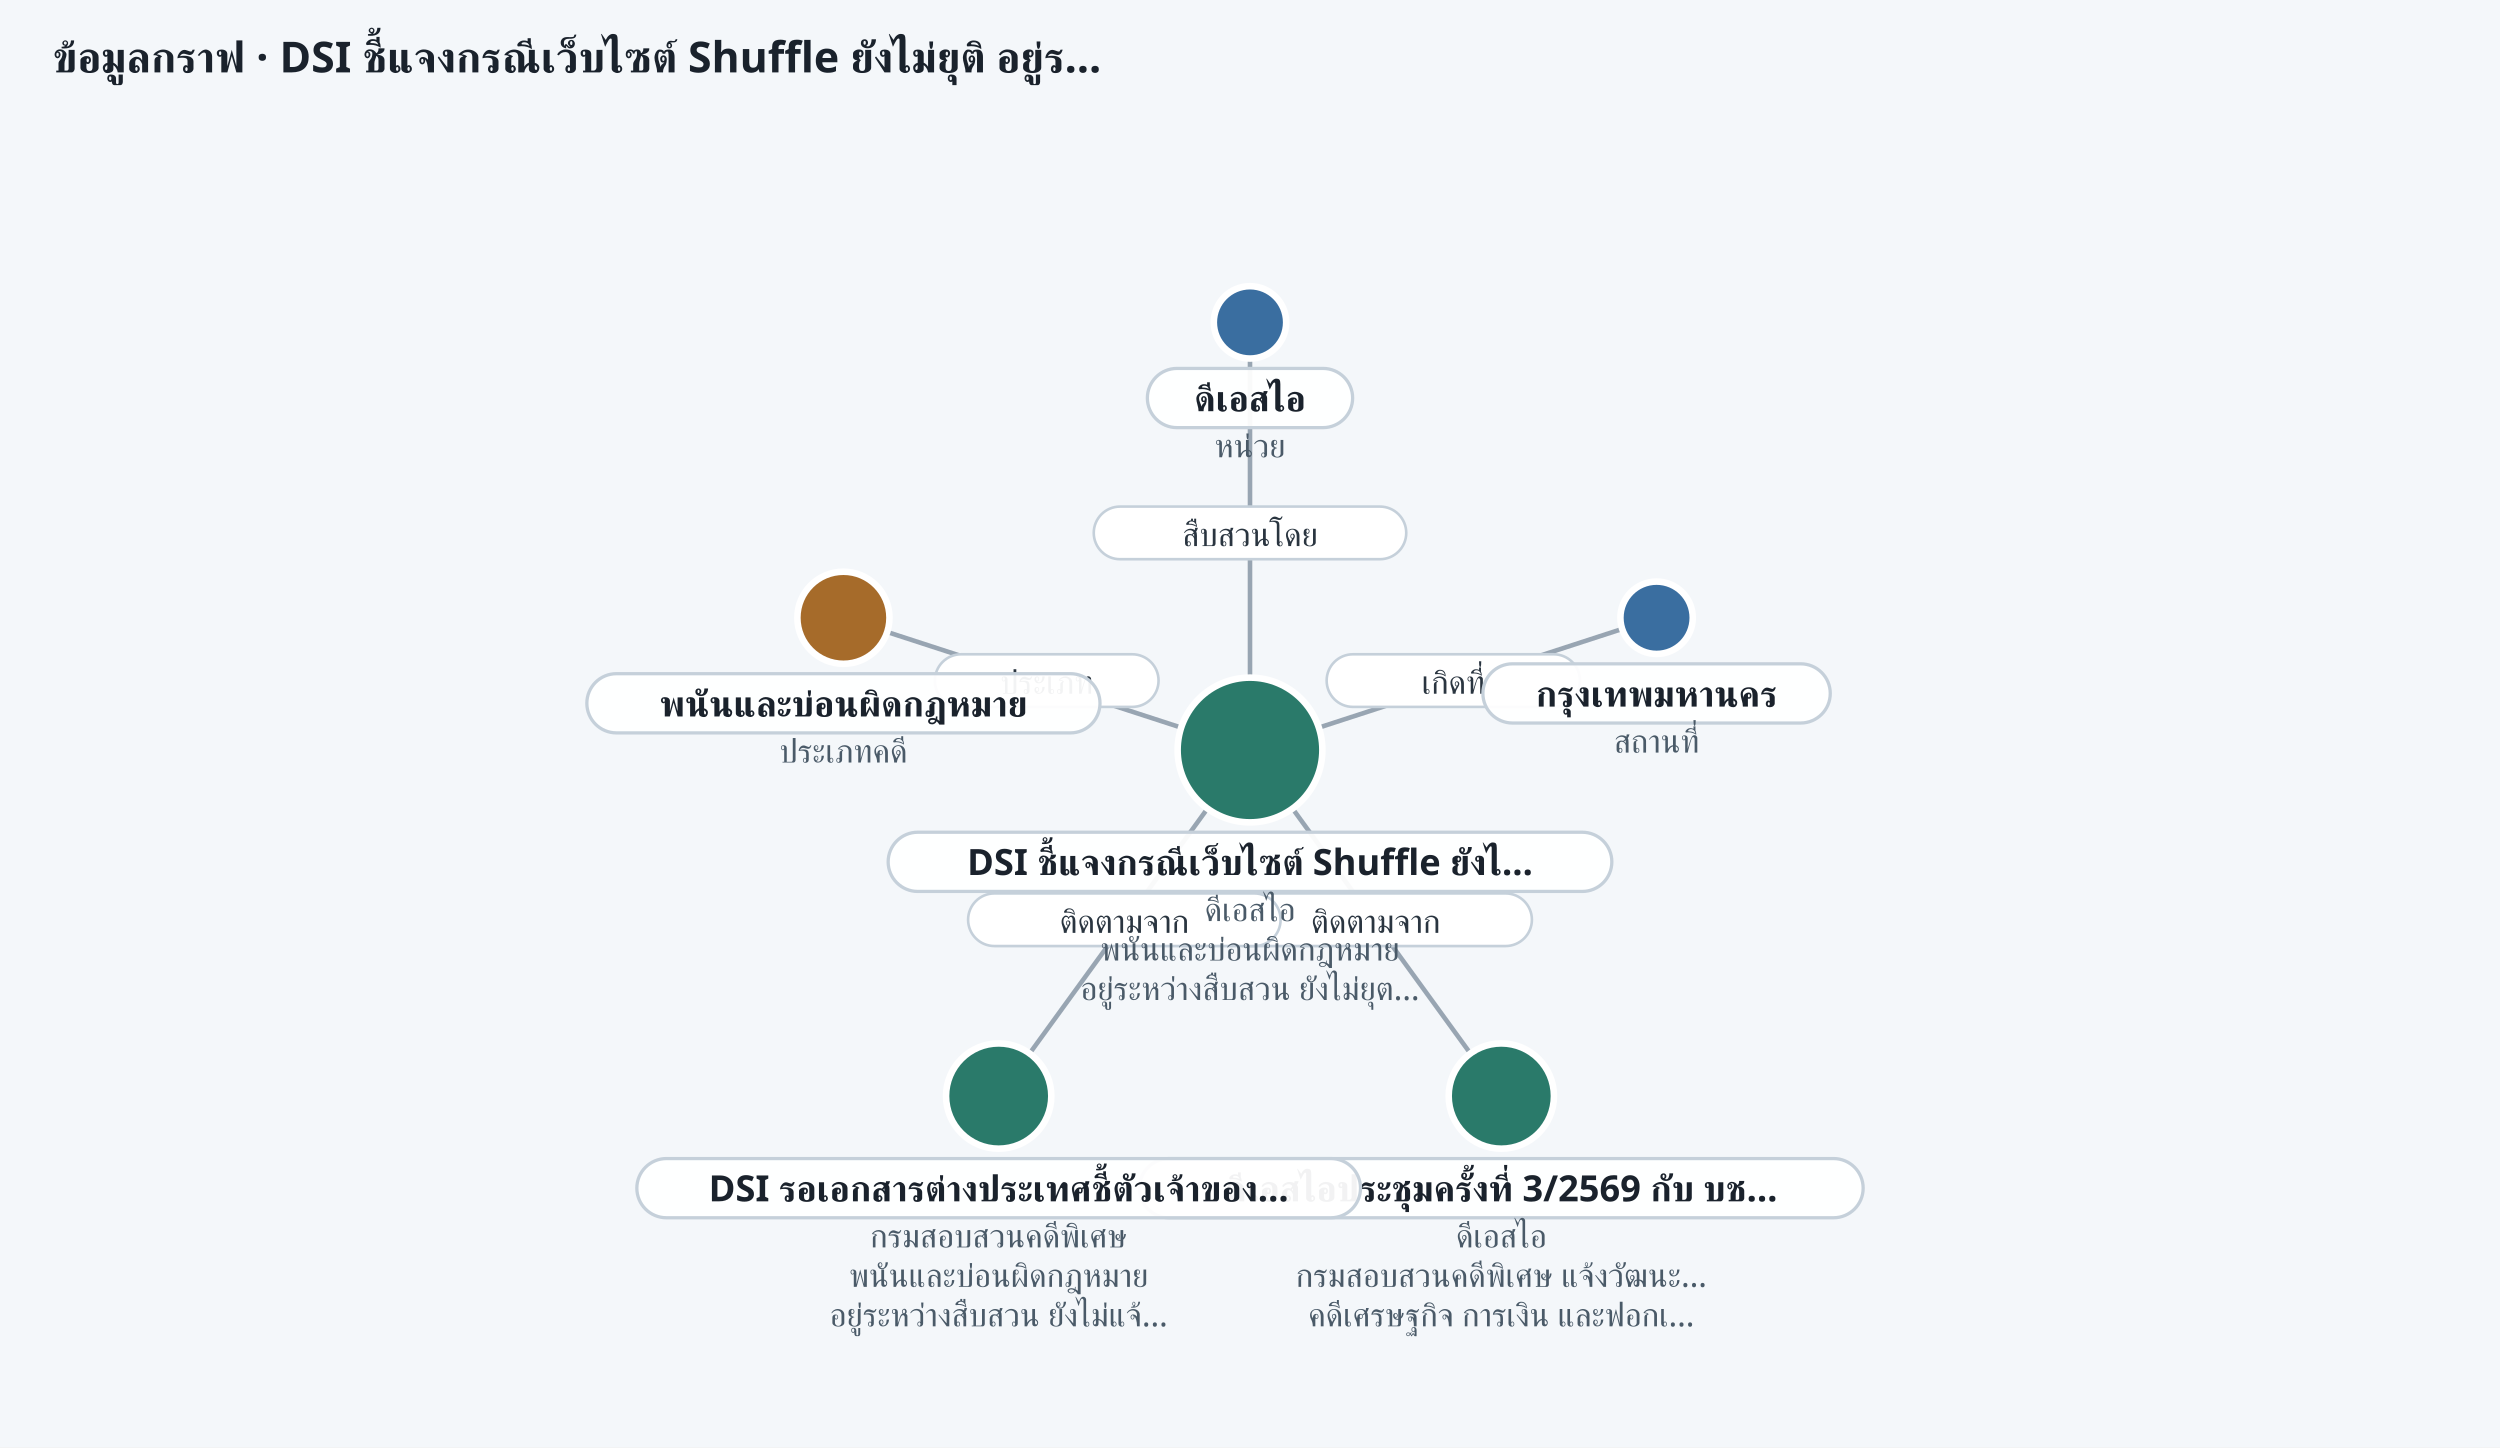
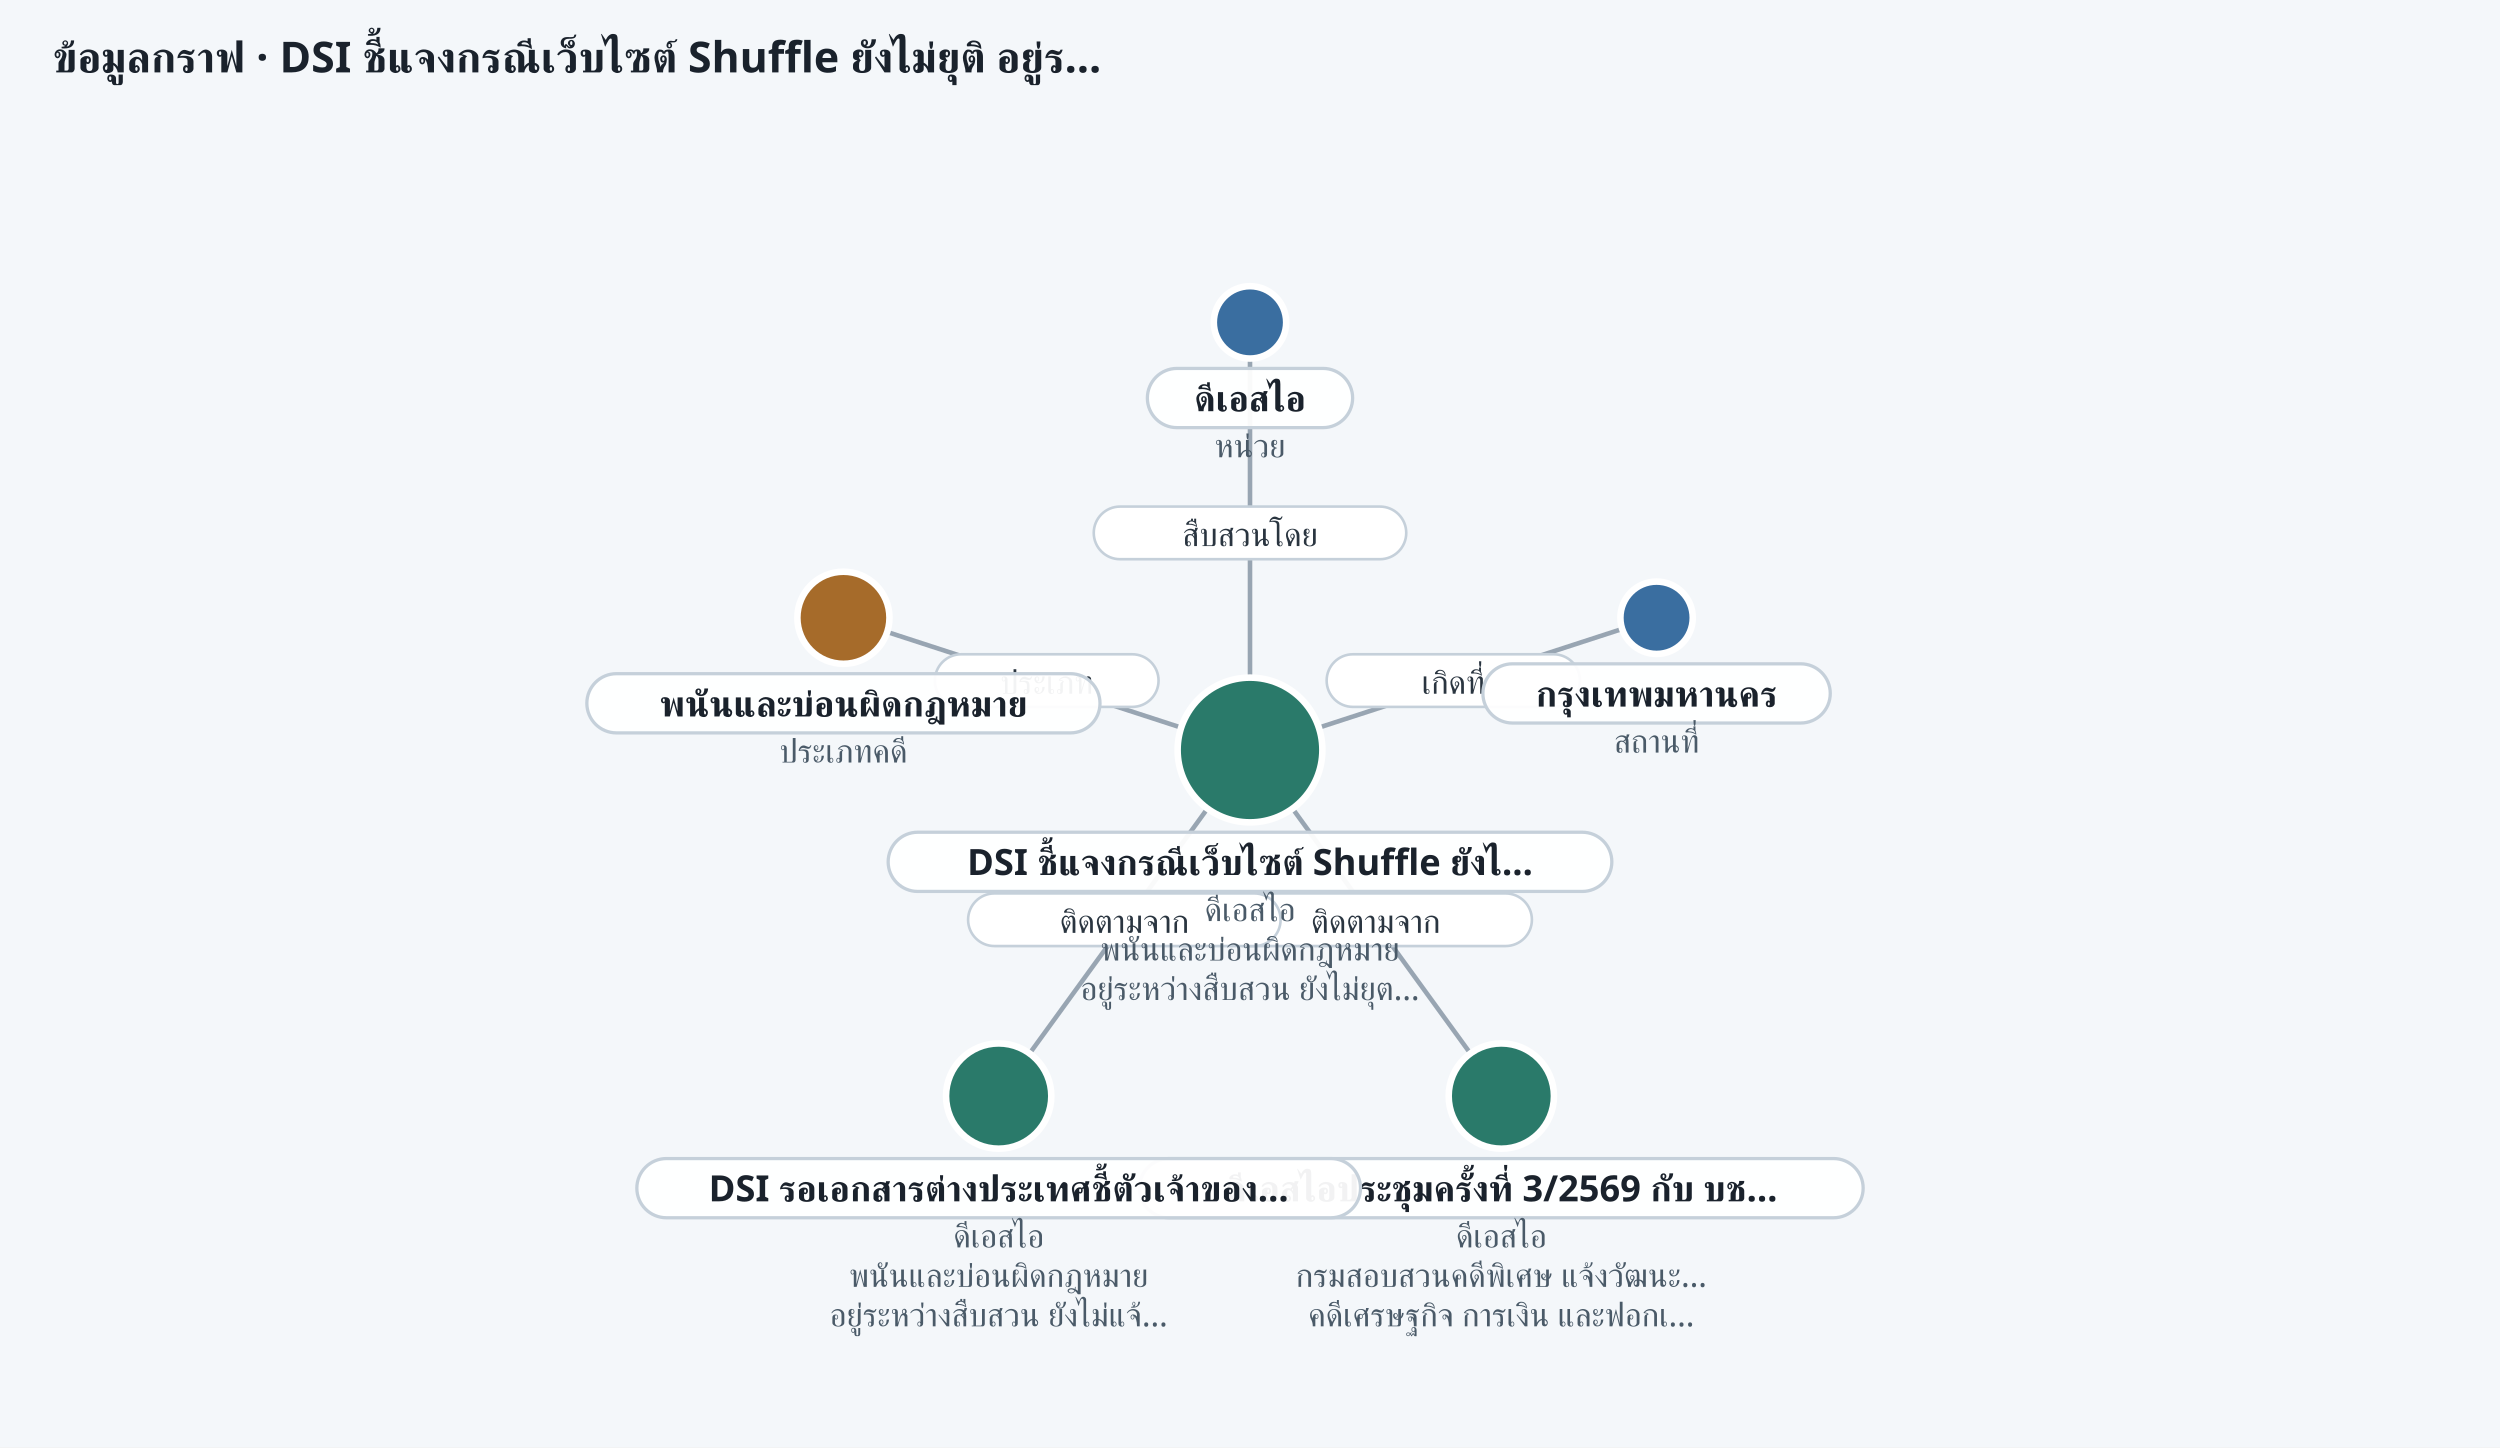
<svg xmlns="http://www.w3.org/2000/svg" width="760" height="440" viewBox="0 0 760 440" role="img" aria-label="ego graph 20261113-gamble-02">
  <rect width="100%" height="100%" fill="#f4f7fa" />
  <text x="16" y="22" font-size="13" font-weight="700" fill="#1a222c" font-family="Sarabun, Anuphan, sans-serif">ข้อมูลกราฟ · DSI ชี้แจงกรณีเว็บไซต์ Shuffle ยังไม่ยุติ อยู่ร…</text>
  <line x1="380.0" y1="228.0" x2="380.0" y2="98.0" stroke="#7a8a9a" stroke-width="1.4" opacity="0.75" />
  <rect x="332.5" y="154.0" width="95.0" height="16" rx="8" fill="#fff" stroke="#c5d0da" stroke-width="0.8" />
  <text x="380.0" y="166.0" text-anchor="middle" font-size="10" fill="#2a3540" font-family="Sarabun, Anuphan, sans-serif">สืบสวนโดย</text>
  <line x1="380.0" y1="228.0" x2="503.6" y2="187.8" stroke="#7a8a9a" stroke-width="1.4" opacity="0.75" />
  <rect x="403.3" y="198.9" width="77.0" height="16" rx="8" fill="#fff" stroke="#c5d0da" stroke-width="0.8" />
  <text x="441.8" y="210.9" text-anchor="middle" font-size="10" fill="#2a3540" font-family="Sarabun, Anuphan, sans-serif">เกิดที่</text>
  <line x1="380.0" y1="228.0" x2="456.4" y2="333.2" stroke="#7a8a9a" stroke-width="1.4" opacity="0.75" />
  <rect x="370.7" y="271.6" width="95.0" height="16" rx="8" fill="#fff" stroke="#c5d0da" stroke-width="0.8" />
  <text x="418.2" y="283.6" text-anchor="middle" font-size="10" fill="#2a3540" font-family="Sarabun, Anuphan, sans-serif">ติดตามจาก</text>
  <line x1="303.6" y1="333.2" x2="380.0" y2="228.0" stroke="#7a8a9a" stroke-width="1.4" opacity="0.75" />
  <rect x="294.3" y="271.6" width="95.0" height="16" rx="8" fill="#fff" stroke="#c5d0da" stroke-width="0.8" />
  <text x="341.8" y="283.6" text-anchor="middle" font-size="10" fill="#2a3540" font-family="Sarabun, Anuphan, sans-serif">ติดตามจาก</text>
  <line x1="380.0" y1="228.0" x2="256.4" y2="187.8" stroke="#7a8a9a" stroke-width="1.4" opacity="0.75" />
  <rect x="284.2" y="198.9" width="68.0" height="16" rx="8" fill="#fff" stroke="#c5d0da" stroke-width="0.8" />
  <text x="318.2" y="210.9" text-anchor="middle" font-size="10" fill="#2a3540" font-family="Sarabun, Anuphan, sans-serif">ประเภท</text>
  <circle cx="380.0" cy="228.0" r="22" fill="#2a7a6a" stroke="#fff" stroke-width="2" />
  <rect x="270.0" y="253.0" width="220.0" height="18" rx="9" fill="rgba(255,255,255,0.94)" stroke="#c5d0da" />
  <text x="380.0" y="266.0" text-anchor="middle" font-size="11" font-weight="600" fill="#1a222c" font-family="Sarabun, Anuphan, sans-serif">DSI ชี้แจงกรณีเว็บไซต์ Shuffle ยังไ…</text>
  <text x="380.0" y="280.0" text-anchor="middle" font-size="10" fill="#4a5a68" font-family="Sarabun, Anuphan, sans-serif">ดีเอสไอ</text>
  <text x="380.0" y="292.0" text-anchor="middle" font-size="10" fill="#4a5a68" font-family="Sarabun, Anuphan, sans-serif">พนันและบ่อนผิดกฎหมาย</text>
  <text x="380.0" y="304.0" text-anchor="middle" font-size="10" fill="#4a5a68" font-family="Sarabun, Anuphan, sans-serif">อยู่ระหว่างสืบสวน ยังไม่ยุต…</text>
  <circle cx="380.0" cy="98.0" r="11" fill="#3a6ea0" stroke="#fff" stroke-width="2" />
  <rect x="348.8" y="112.0" width="62.4" height="18" rx="9" fill="rgba(255,255,255,0.94)" stroke="#c5d0da" />
  <text x="380.0" y="125.0" text-anchor="middle" font-size="11" font-weight="600" fill="#1a222c" font-family="Sarabun, Anuphan, sans-serif">ดีเอสไอ</text>
  <text x="380.0" y="139.0" text-anchor="middle" font-size="10" fill="#4a5a68" font-family="Sarabun, Anuphan, sans-serif">หน่วย</text>
  <circle cx="503.6" cy="187.8" r="11" fill="#3a6ea0" stroke="#fff" stroke-width="2" />
  <rect x="450.8" y="201.8" width="105.6" height="18" rx="9" fill="rgba(255,255,255,0.94)" stroke="#c5d0da" />
  <text x="503.6" y="214.8" text-anchor="middle" font-size="11" font-weight="600" fill="#1a222c" font-family="Sarabun, Anuphan, sans-serif">กรุงเทพมหานคร</text>
  <text x="503.6" y="228.8" text-anchor="middle" font-size="10" fill="#4a5a68" font-family="Sarabun, Anuphan, sans-serif">สถานที่</text>
  <circle cx="456.4" cy="333.2" r="16" fill="#2a7a6a" stroke="#fff" stroke-width="2" />
  <rect x="346.4" y="352.2" width="220.0" height="18" rx="9" fill="rgba(255,255,255,0.94)" stroke="#c5d0da" />
  <text x="456.4" y="365.2" text-anchor="middle" font-size="11" font-weight="600" fill="#1a222c" font-family="Sarabun, Anuphan, sans-serif">ดีเอสไอประชุมครั้งที่ 3/2569 กับ บช…</text>
  <text x="456.4" y="379.2" text-anchor="middle" font-size="10" fill="#4a5a68" font-family="Sarabun, Anuphan, sans-serif">ดีเอสไอ</text>
  <text x="456.4" y="391.2" text-anchor="middle" font-size="10" fill="#4a5a68" font-family="Sarabun, Anuphan, sans-serif">กรมสอบสวนคดีพิเศษ แจ้งวัฒนะ…</text>
  <text x="456.4" y="403.2" text-anchor="middle" font-size="10" fill="#4a5a68" font-family="Sarabun, Anuphan, sans-serif">คดีเศรษฐกิจ การเงิน และฟอกเ…</text>
  <circle cx="303.6" cy="333.2" r="16" fill="#2a7a6a" stroke="#fff" stroke-width="2" />
  <rect x="193.6" y="352.2" width="220.0" height="18" rx="9" fill="rgba(255,255,255,0.94)" stroke="#c5d0da" />
  <text x="303.6" y="365.2" text-anchor="middle" font-size="11" font-weight="600" fill="#1a222c" font-family="Sarabun, Anuphan, sans-serif">DSI รอเอกสารต่างประเทศชี้ตัวเจ้าของ…</text>
-   <text x="303.6" y="379.2" text-anchor="middle" font-size="10" fill="#4a5a68" font-family="Sarabun, Anuphan, sans-serif">กรมสอบสวนคดีพิเศษ</text>
+   <text x="303.6" y="379.2" text-anchor="middle" font-size="10" fill="#4a5a68" font-family="Sarabun, Anuphan, sans-serif">ดีเอสไอ</text>
  <text x="303.6" y="391.2" text-anchor="middle" font-size="10" fill="#4a5a68" font-family="Sarabun, Anuphan, sans-serif">พนันและบ่อนผิดกฎหมาย</text>
  <text x="303.6" y="403.2" text-anchor="middle" font-size="10" fill="#4a5a68" font-family="Sarabun, Anuphan, sans-serif">อยู่ระหว่างสืบสวน ยังไม่แจ้…</text>
  <circle cx="256.4" cy="187.8" r="14" fill="#a66b2a" stroke="#fff" stroke-width="2" />
  <rect x="178.4" y="204.8" width="156.0" height="18" rx="9" fill="rgba(255,255,255,0.94)" stroke="#c5d0da" />
  <text x="256.4" y="217.8" text-anchor="middle" font-size="11" font-weight="600" fill="#1a222c" font-family="Sarabun, Anuphan, sans-serif">พนันและบ่อนผิดกฎหมาย</text>
  <text x="256.4" y="231.8" text-anchor="middle" font-size="10" fill="#4a5a68" font-family="Sarabun, Anuphan, sans-serif">ประเภทคดี</text>
</svg>
